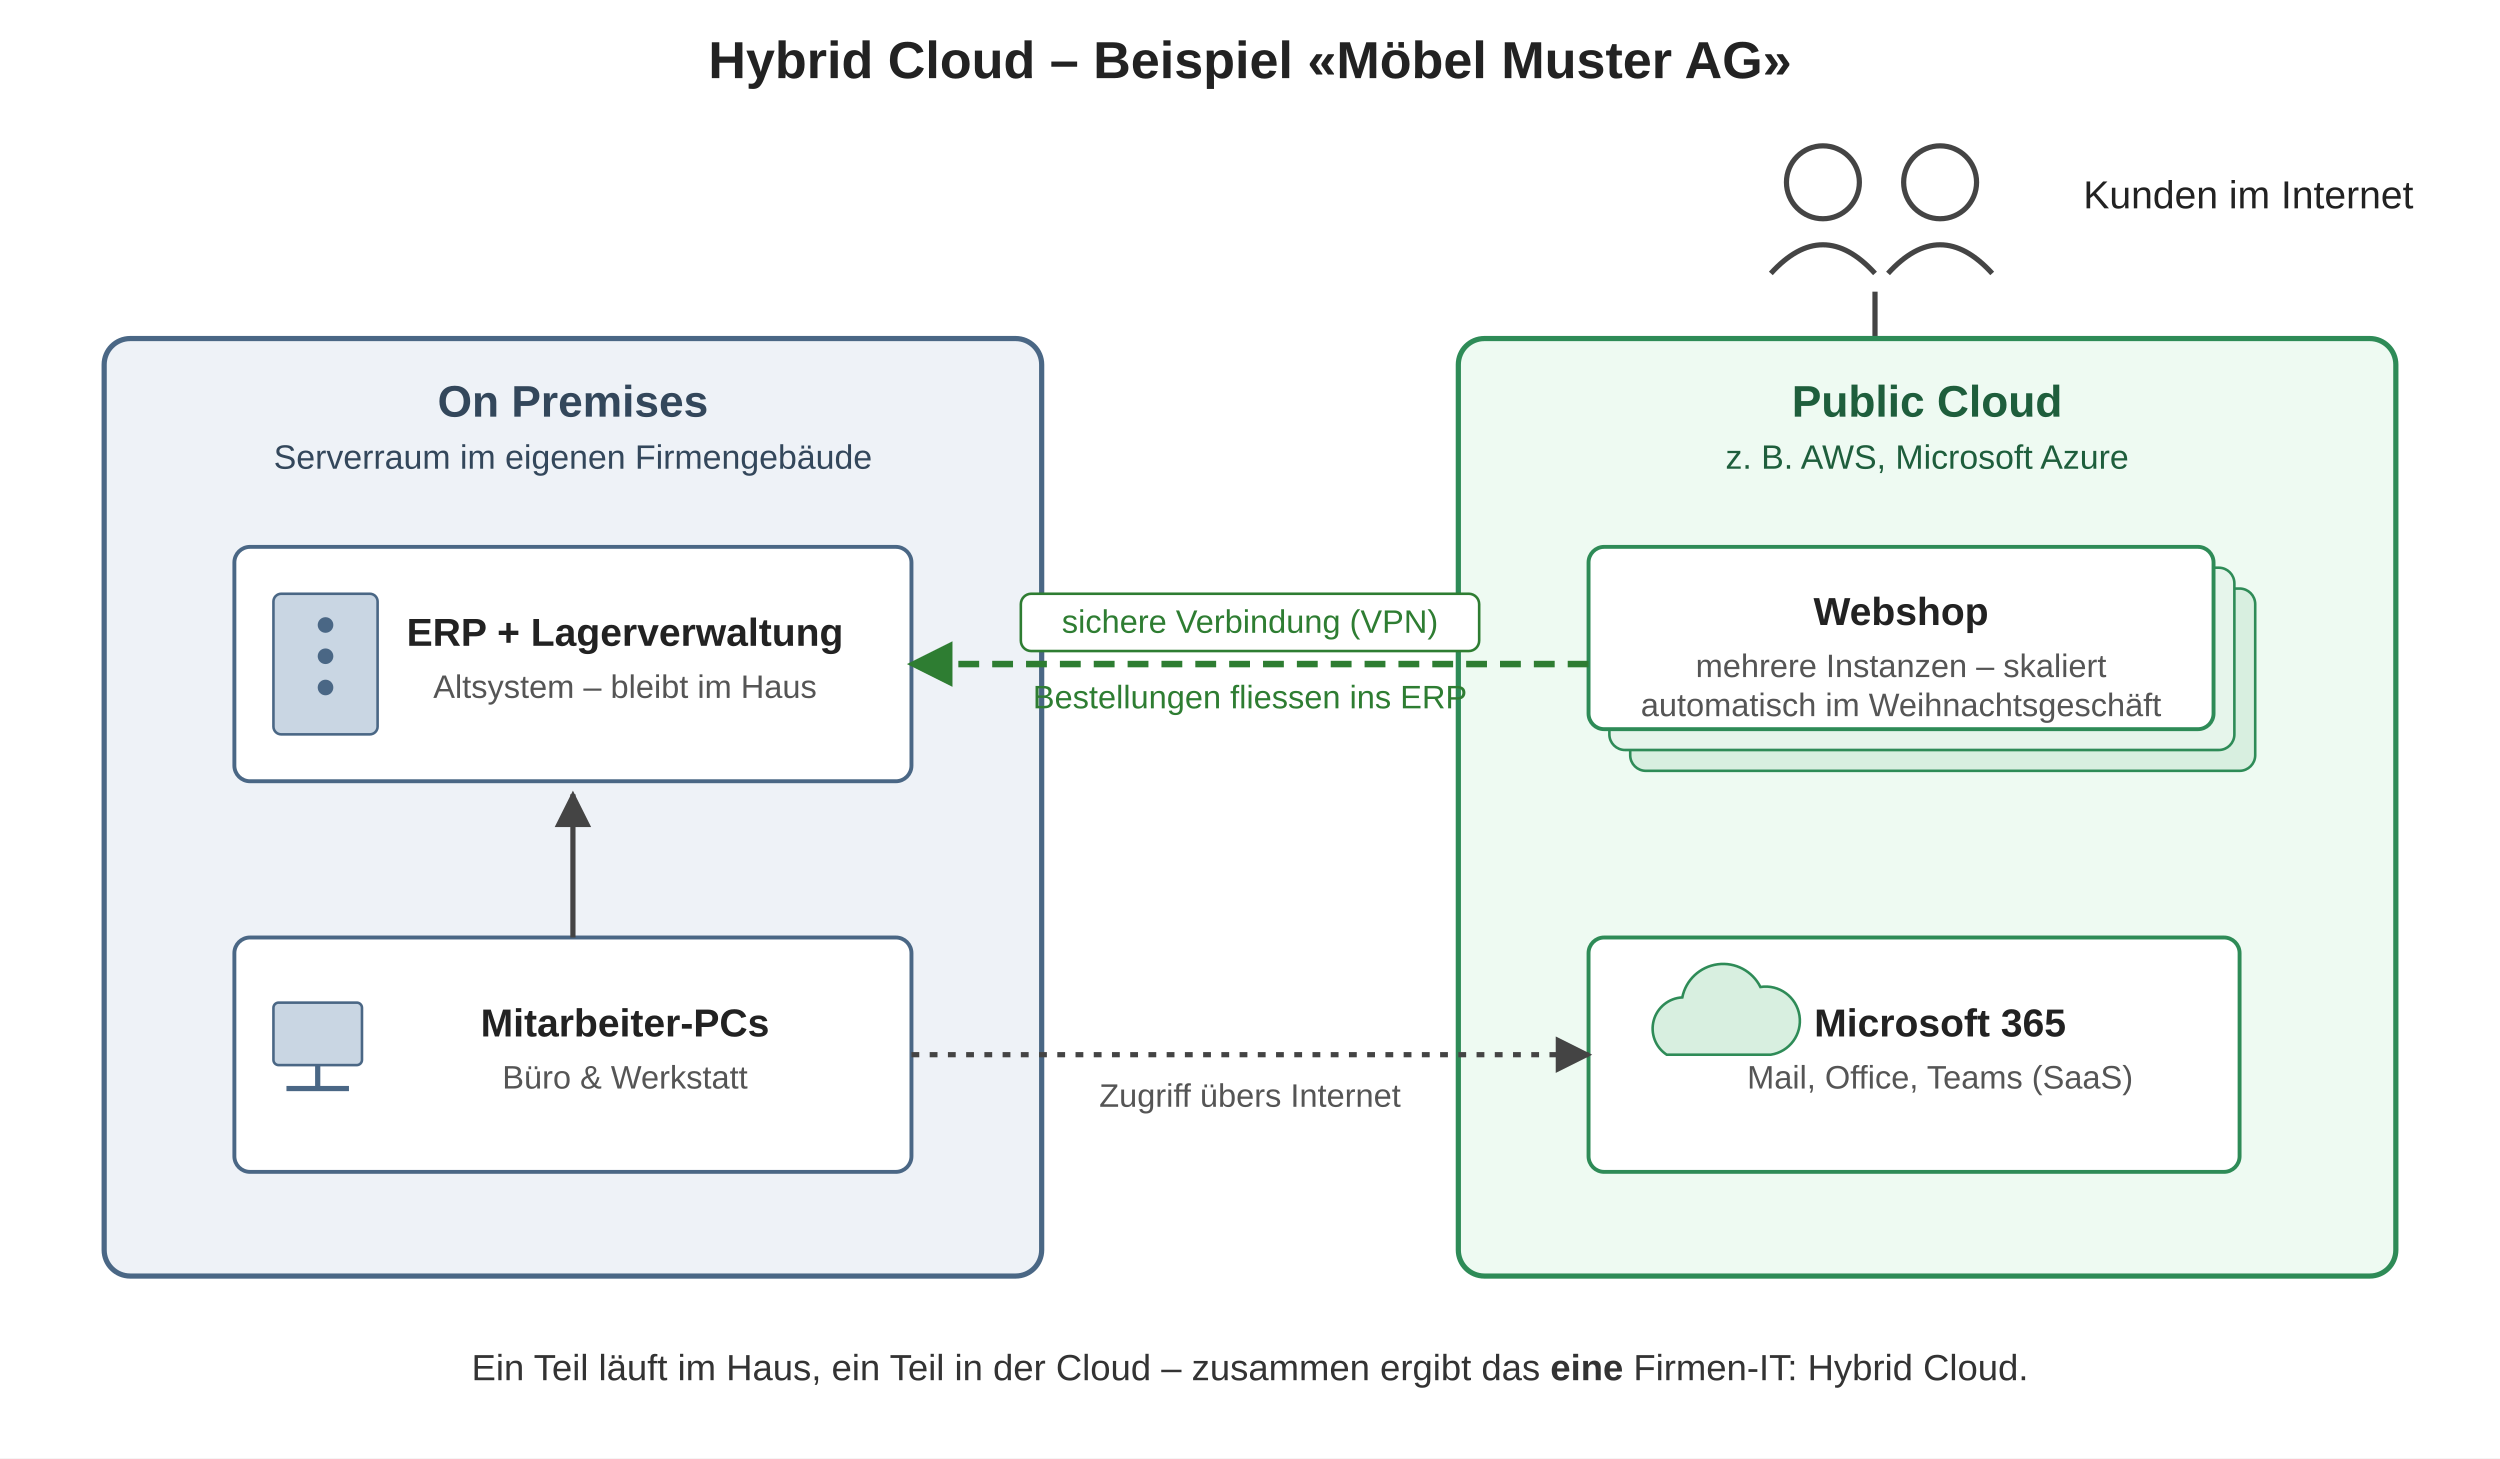
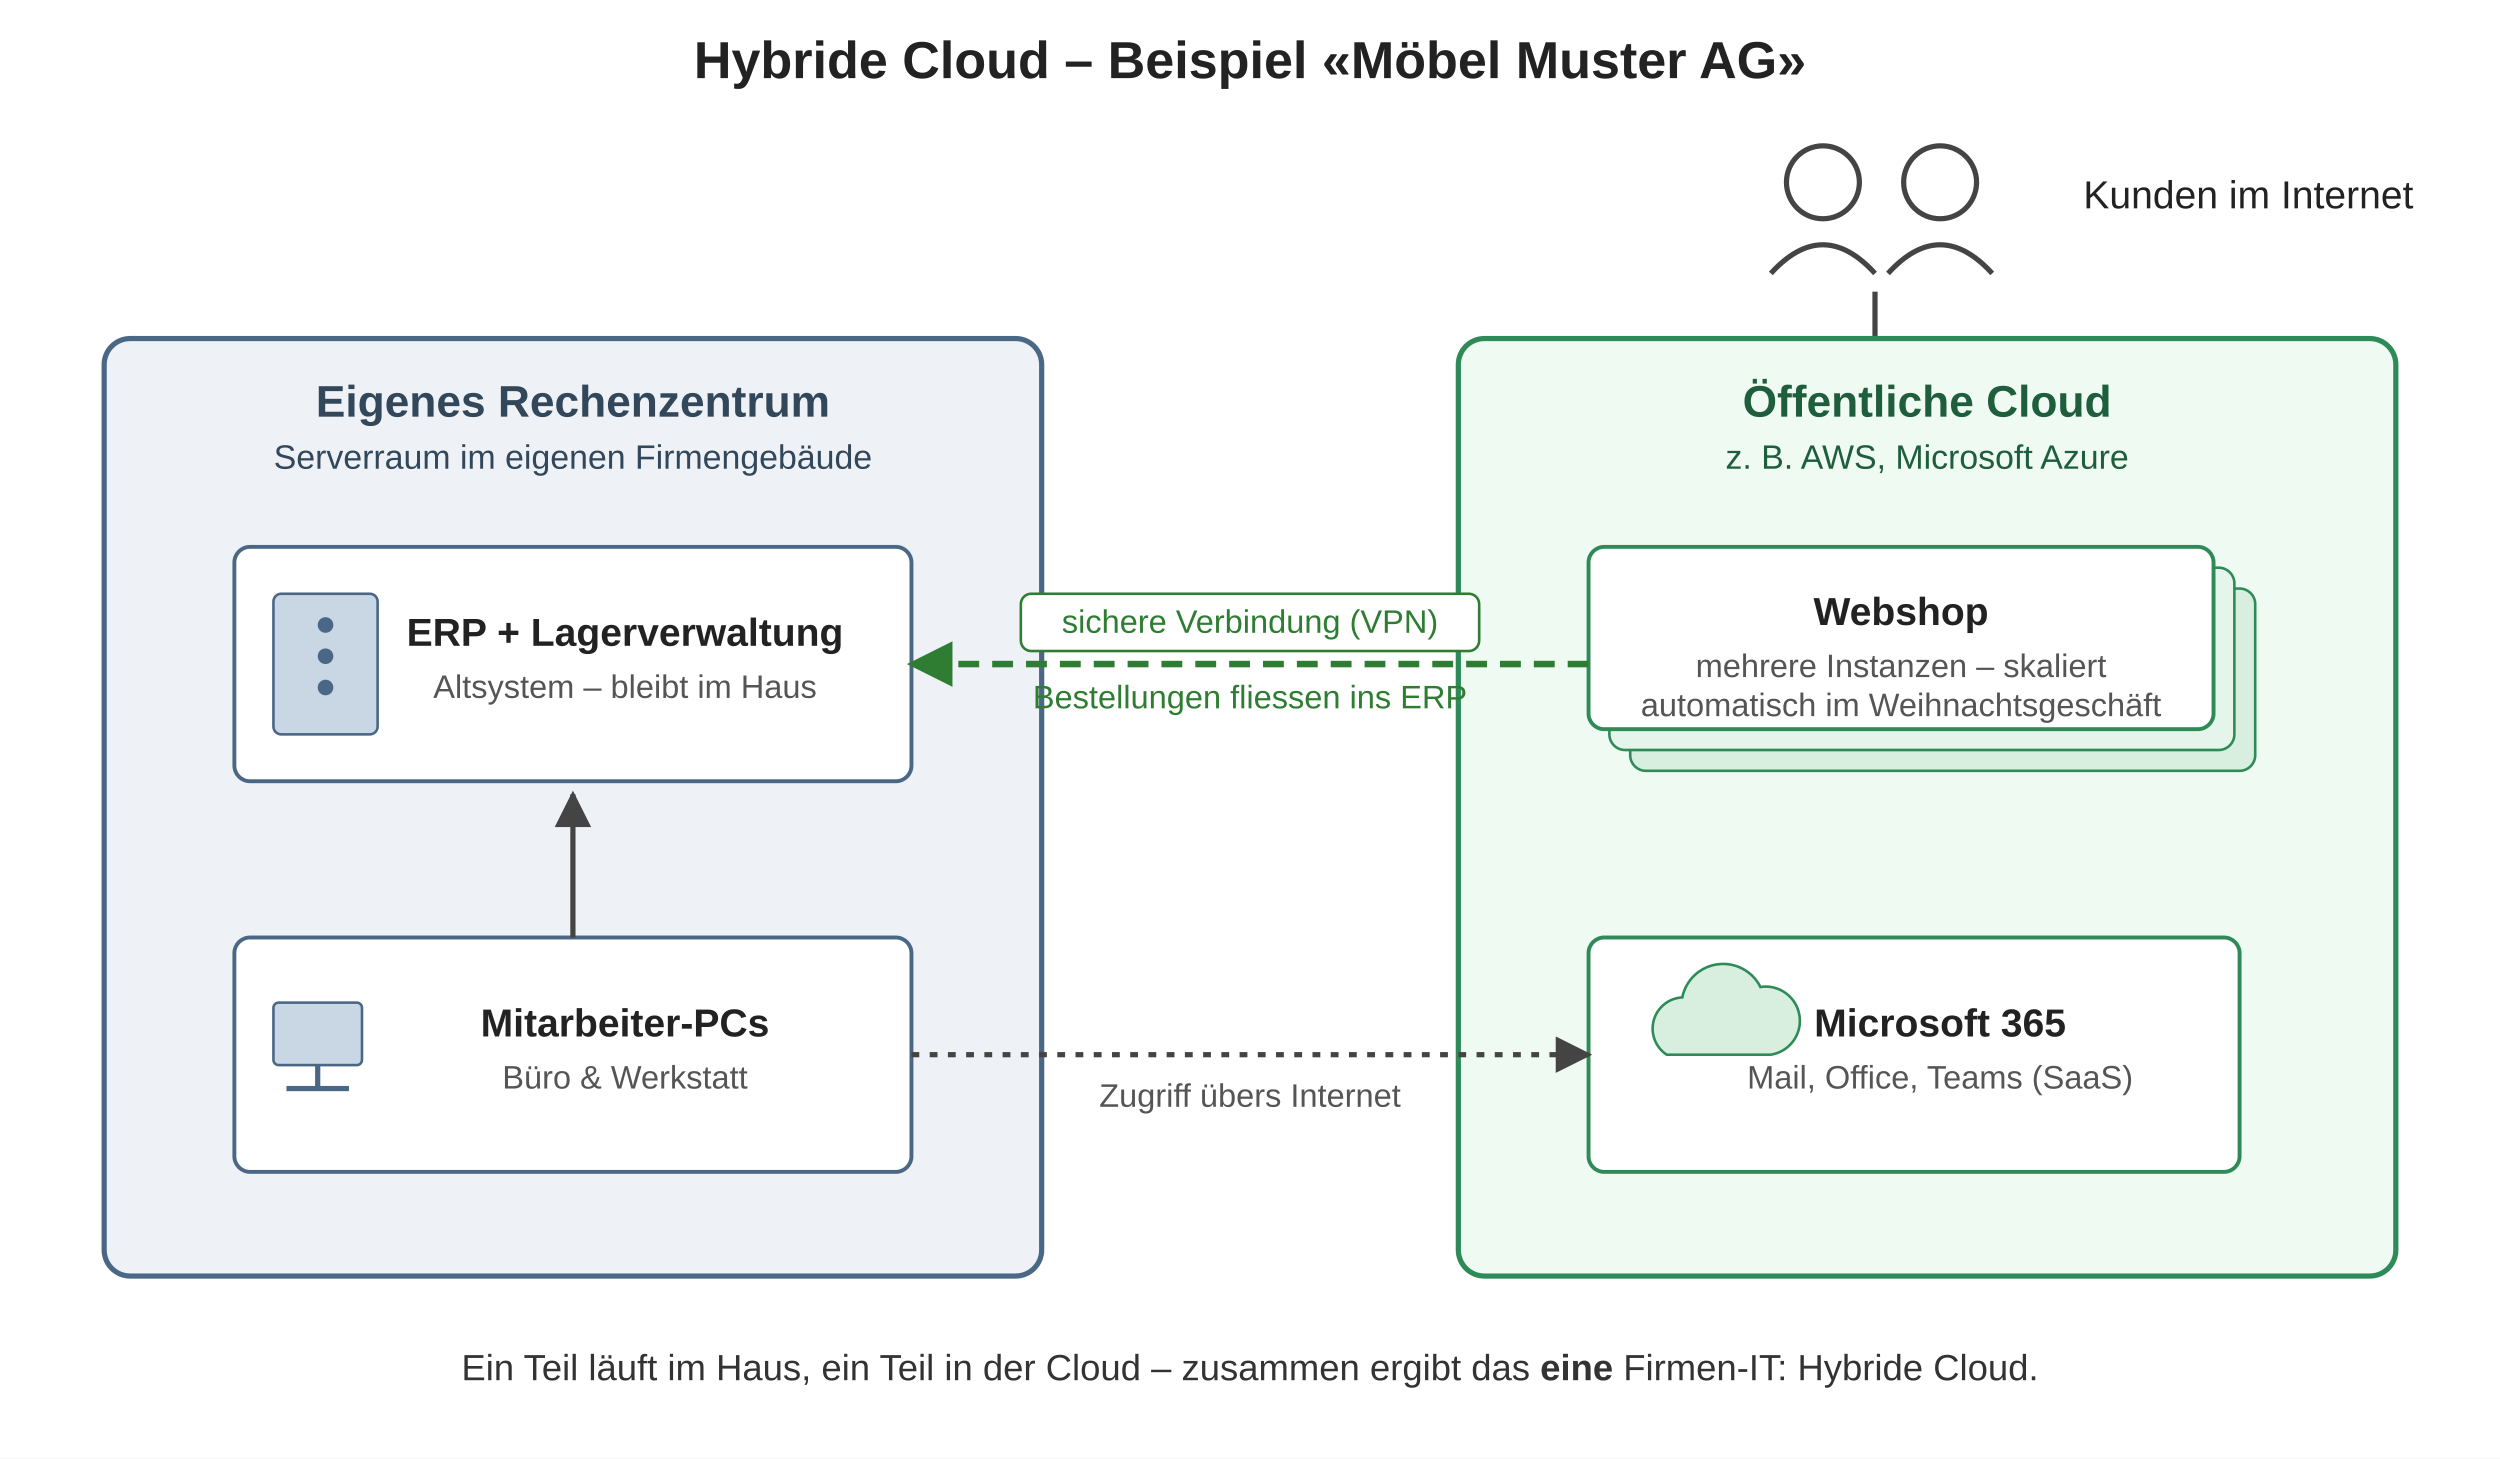
<svg xmlns="http://www.w3.org/2000/svg" viewBox="0 0 960 560" font-family="Arial, Helvetica, sans-serif">
  <rect width="100%" height="100%" fill="#FFFFFF" />
  <defs>
    <marker id="arrow" viewBox="0 0 10 10" refX="9" refY="5" markerWidth="7" markerHeight="7" orient="auto-start-reverse">
      <path d="M 0 0 L 10 5 L 0 10 z" fill="#444" />
    </marker>
    <marker id="arrowGreen" viewBox="0 0 10 10" refX="9" refY="5" markerWidth="7" markerHeight="7" orient="auto-start-reverse">
      <path d="M 0 0 L 10 5 L 0 10 z" fill="#2e7d32" />
    </marker>
  </defs>
-   <text x="480" y="30" text-anchor="middle" font-size="20" font-weight="bold" fill="#222">Hybrid Cloud – Beispiel «Möbel Muster AG»</text>
+   <text x="480" y="30" text-anchor="middle" font-size="20" font-weight="bold" fill="#222">Hybride Cloud – Beispiel «Möbel Muster AG»</text>
  <g>
    <circle cx="700" cy="70" r="14" fill="none" stroke="#444" stroke-width="2" />
    <path d="M 680 105 q 20 -22 40 0" fill="none" stroke="#444" stroke-width="2" />
    <circle cx="745" cy="70" r="14" fill="none" stroke="#444" stroke-width="2" />
    <path d="M 725 105 q 20 -22 40 0" fill="none" stroke="#444" stroke-width="2" />
    <text x="800" y="80" font-size="15" fill="#222">Kunden im Internet</text>
    <line x1="720" y1="112" x2="720" y2="204" stroke="#444" stroke-width="2" marker-end="url(#arrow)" />
  </g>
  <rect x="40" y="130" width="360" height="360" rx="10" fill="#eef2f7" stroke="#4a6785" stroke-width="2" />
-   <text x="220" y="160" text-anchor="middle" font-size="17" font-weight="bold" fill="#33475b">On Premises</text>
+   <text x="220" y="160" text-anchor="middle" font-size="17" font-weight="bold" fill="#33475b">Eigenes Rechenzentrum</text>
  <text x="220" y="180" text-anchor="middle" font-size="13" fill="#33475b">Serverraum im eigenen Firmengebäude</text>
  <rect x="90" y="210" width="260" height="90" rx="6" fill="#ffffff" stroke="#4a6785" stroke-width="1.5" />
  <rect x="105" y="228" width="40" height="54" rx="3" fill="#c9d6e3" stroke="#4a6785" />
  <circle cx="125" cy="240" r="3" fill="#4a6785" />
  <circle cx="125" cy="252" r="3" fill="#4a6785" />
  <circle cx="125" cy="264" r="3" fill="#4a6785" />
  <text x="240" y="248" text-anchor="middle" font-size="15" font-weight="bold" fill="#222">ERP + Lagerverwaltung</text>
  <text x="240" y="268" text-anchor="middle" font-size="12.5" fill="#555">Altsystem – bleibt im Haus</text>
  <rect x="90" y="360" width="260" height="90" rx="6" fill="#ffffff" stroke="#4a6785" stroke-width="1.5" />
  <rect x="105" y="385" width="34" height="24" rx="2" fill="#c9d6e3" stroke="#4a6785" />
  <line x1="122" y1="409" x2="122" y2="418" stroke="#4a6785" stroke-width="2" />
  <line x1="110" y1="418" x2="134" y2="418" stroke="#4a6785" stroke-width="2" />
  <text x="240" y="398" text-anchor="middle" font-size="15" font-weight="bold" fill="#222">Mitarbeiter-PCs</text>
  <text x="240" y="418" text-anchor="middle" font-size="12.5" fill="#555">Büro &amp; Werkstatt</text>
  <line x1="220" y1="360" x2="220" y2="305" stroke="#444" stroke-width="2" marker-end="url(#arrow)" />
  <rect x="560" y="130" width="360" height="360" rx="10" fill="#eefaf2" stroke="#2e8b57" stroke-width="2" />
-   <text x="740" y="160" text-anchor="middle" font-size="17" font-weight="bold" fill="#1e5e3c">Public Cloud</text>
+   <text x="740" y="160" text-anchor="middle" font-size="17" font-weight="bold" fill="#1e5e3c">Öffentliche Cloud</text>
  <text x="740" y="180" text-anchor="middle" font-size="13" fill="#1e5e3c">z. B. AWS, Microsoft Azure</text>
  <rect x="626" y="226" width="240" height="70" rx="6" fill="#d8efe0" stroke="#2e8b57" />
  <rect x="618" y="218" width="240" height="70" rx="6" fill="#e6f5eb" stroke="#2e8b57" />
  <rect x="610" y="210" width="240" height="70" rx="6" fill="#ffffff" stroke="#2e8b57" stroke-width="1.5" />
  <text x="730" y="240" text-anchor="middle" font-size="15" font-weight="bold" fill="#222">Webshop</text>
  <text x="730" y="260" text-anchor="middle" font-size="12.5" fill="#555">mehrere Instanzen – skaliert</text>
  <text x="730" y="275" text-anchor="middle" font-size="12.5" fill="#555">automatisch im Weihnachtsgeschäft</text>
  <rect x="610" y="360" width="250" height="90" rx="6" fill="#ffffff" stroke="#2e8b57" stroke-width="1.5" />
  <path d="M 640 405 a 12 12 0 0 1 6 -22 a 16 16 0 0 1 30 -4 a 12 12 0 0 1 4 26 z" fill="#d8efe0" stroke="#2e8b57" />
  <text x="745" y="398" text-anchor="middle" font-size="15" font-weight="bold" fill="#222">Microsoft 365</text>
  <text x="745" y="418" text-anchor="middle" font-size="12.5" fill="#555">Mail, Office, Teams (SaaS)</text>
  <line x1="610" y1="255" x2="350" y2="255" stroke="#2e7d32" stroke-width="2.5" stroke-dasharray="8 5" marker-end="url(#arrowGreen)" />
  <rect x="392" y="228" width="176" height="22" rx="4" fill="#ffffff" stroke="#2e7d32" stroke-width="1" />
  <text x="480" y="243" text-anchor="middle" font-size="12.5" fill="#2e7d32">sichere Verbindung (VPN)</text>
  <text x="480" y="272" text-anchor="middle" font-size="12.5" fill="#2e7d32">Bestellungen fliessen ins ERP</text>
  <line x1="350" y1="405" x2="610" y2="405" stroke="#444" stroke-width="2" stroke-dasharray="3 4" marker-end="url(#arrow)" />
  <text x="480" y="425" text-anchor="middle" font-size="12.5" fill="#555">Zugriff übers Internet</text>
-   <text x="480" y="530" text-anchor="middle" font-size="14" fill="#333">Ein Teil läuft im Haus, ein Teil in der Cloud – zusammen ergibt das <tspan font-weight="bold">eine</tspan> Firmen-IT: Hybrid Cloud.</text>
+   <text x="480" y="530" text-anchor="middle" font-size="14" fill="#333">Ein Teil läuft im Haus, ein Teil in der Cloud – zusammen ergibt das <tspan font-weight="bold">eine</tspan> Firmen-IT: Hybride Cloud.</text>
</svg>
